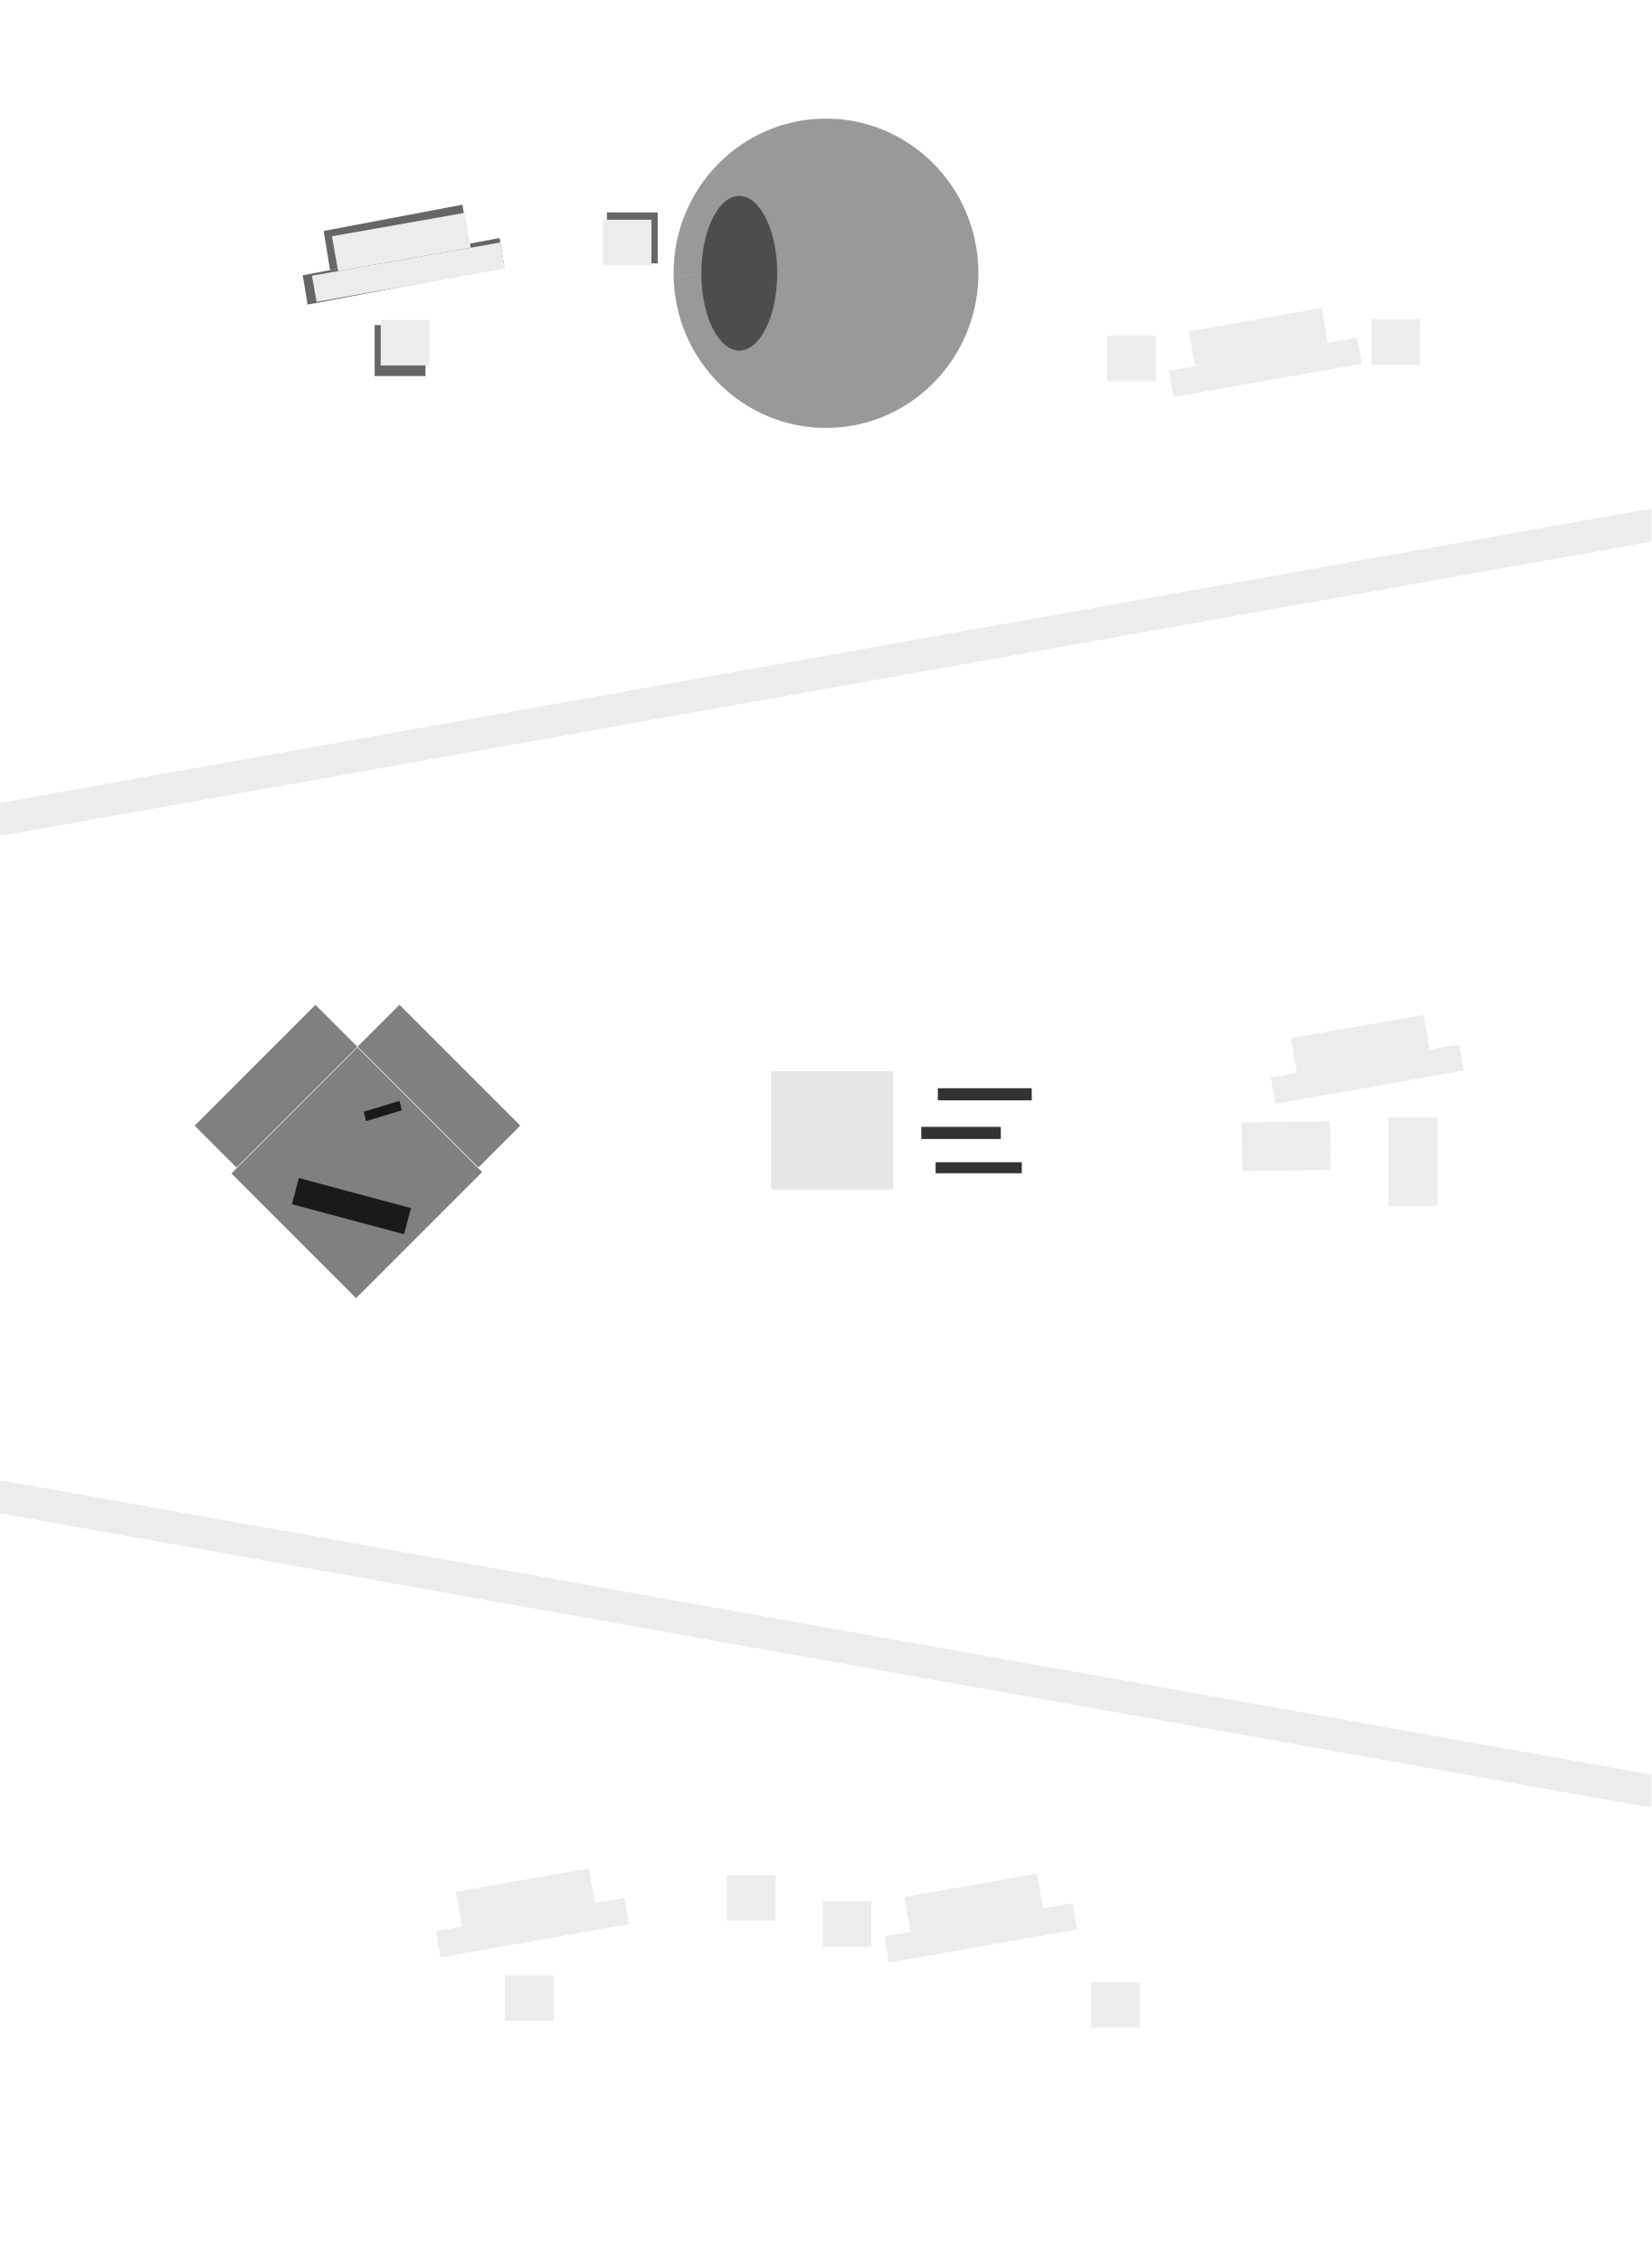
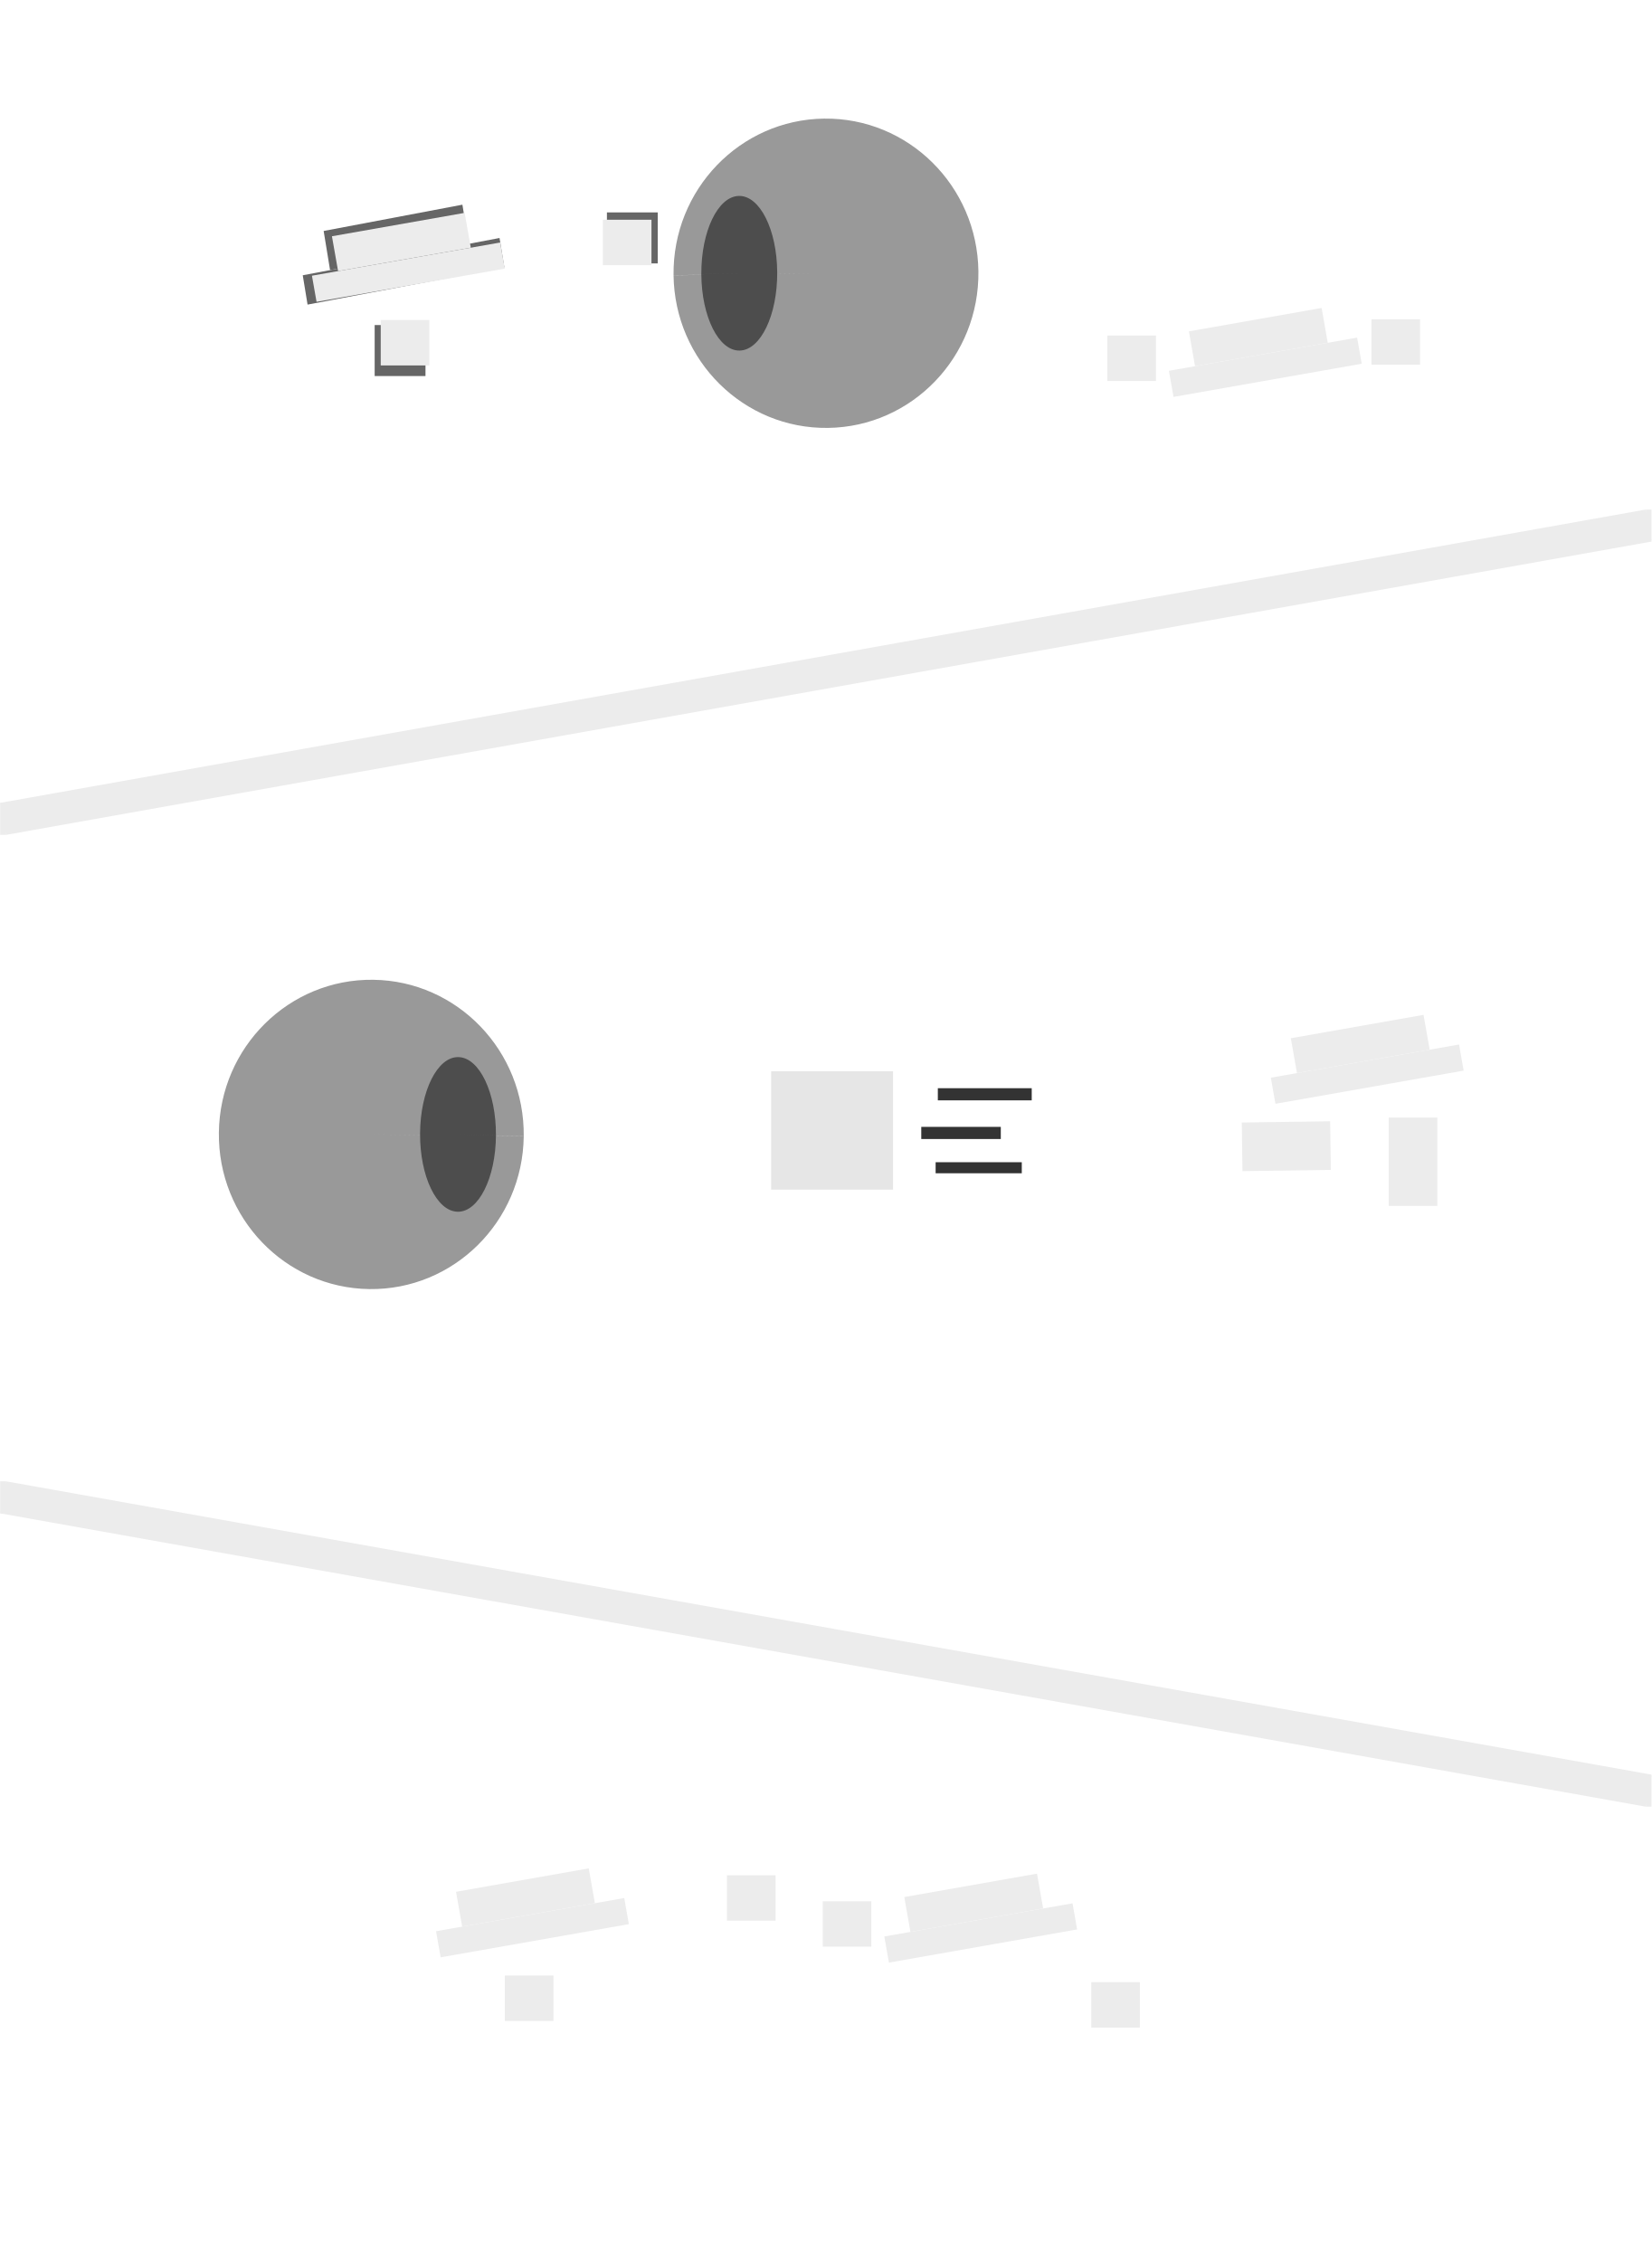
<svg xmlns="http://www.w3.org/2000/svg" width="260" height="356" viewBox="0 0 68.792 94.192" version="1.1" id="svg1">
  <defs id="defs1" />
  <g id="layer1">
    <rect style="display:none;fill:#1a1a1a;stroke-width:0.265" id="rect1" width="68.787" height="94.216" x="0" y="0" />
    <g id="g43" transform="translate(10.37096,37.37893)">
      <g id="g33">
        <g id="g30">
          <rect style="fill:#ececec;stroke-width:0.265" id="rect29" width="2.024" height="3.68" x="47.464" y="9.157" />
          <rect style="fill:#ececec;stroke-width:0.265" id="rect30" width="2.024" height="3.68" x="9.945" y="-44.888" transform="rotate(89.19392)" />
        </g>
        <g id="g32" transform="rotate(-10,46.62477,8.727835)">
          <rect style="fill:#ececec;stroke-width:0.265" id="rect31" width="5.612" height="1.472" x="43.934" y="5.336" />
          <rect style="fill:#ececec;stroke-width:0.265" id="rect32" width="7.959" height="1.104" x="42.829" y="6.809" />
        </g>
      </g>
-       <g id="g37">
-         <rect style="fill:#808080;stroke-width:0.214" id="rect33" width="2.466" height="7.116" x="-1.276" y="7.584" ry="0" transform="matrix(-0.7071068,0.7071068,0.7071068,0.7071068,0,0)" />
-         <rect style="fill:#808080;stroke-width:0.214" id="rect34" width="2.466" height="7.116" x="5.113" y="1.2" ry="0" transform="rotate(45)" />
-         <rect style="fill:#808080;stroke-width:0.265" id="rect35" width="7.343" height="7.425" x="48.589" y="20.083" transform="rotate(45,43.26826,-40.04239)" />
-         <rect style="fill:#1a1a1a;stroke-width:0.09" id="rect36" width="1.556" height="0.404" x="2.605" y="9.938" transform="matrix(0.9568447,-0.2905999,0.2300607,0.9731763,0,0)" />
-         <rect style="fill:#1a1a1a;stroke-width:0.265" id="rect37" width="4.836" height="1.127" x="5.028" y="10.741" transform="rotate(15,-3.946747e-6,5.9204344e-7)" />
-       </g>
      <g id="g42">
        <rect style="fill:#e6e6e6;stroke-width:0.162" id="rect38" width="5.075" height="4.928" x="21.744" y="7.231" />
        <g id="g41">
          <rect style="fill:#333333;stroke-width:0.265" id="rect39" width="3.91" height="0.506" x="39.057" y="45.314" transform="translate(-10.37148,-37.37893)" />
          <rect style="fill:#333333;stroke-width:0.265" id="rect40" width="3.312" height="0.506" x="38.367" y="46.924" transform="translate(-10.37148,-37.37893)" />
          <rect style="fill:#333333;stroke-width:0.265" id="rect41" width="3.588" height="0.46" x="38.965" y="48.396" transform="translate(-10.37148,-37.37893)" />
        </g>
+       </g>
+       <g id="g2-8" transform="matrix(-1,0,0,1,46.64784,12.87486)">
+         <path style="fill:#999999;stroke-width:0.508" id="path29-8" d="m 35.208,-2.935 a 6.349,6.441 0 0 1 6.268,-6.52 6.349,6.441 0 0 1 6.428,6.358 6.349,6.441 0 0 1 -6.266,6.522 6.349,6.441 0 0 1 -6.43,-6.356 l 6.348,-0.084 z" />
+         <path style="fill:#4d4d4d;stroke-width:0.179" id="path24-2" d="m 36.365,-2.975 a 1.58,3.22 0 0 1 1.56,-3.26 1.58,3.22 0 0 1 1.6,3.179 A 1.58,3.22 0 0 1 37.965,0.204 1.58,3.22 0 0 1 36.365,-2.974 l 1.58,-0.042 z" />
      </g>
    </g>
    <g id="g8" transform="translate(-5.2334809e-4)">
      <g id="g6" transform="matrix(1,0,0,-1,-2.1782692e-7,94.86173)">
        <rect style="fill:#ececec;stroke-width:0.28" id="rect4" width="69.615" height="1.355" x="-5.46" y="31.352" ry="0" transform="matrix(0.9844859,-0.1754638,0.1718502,0.9851231,0,0)" />
        <rect style="fill:#ececec;stroke-width:0.265" id="rect5" width="0.23" height="1.288" x="68.546" y="19.632" ry="0" rx="0" />
        <rect style="fill:#ececec;stroke-width:0.265" id="rect6" width="0.242" height="1.334" x="0.006" y="31.845" ry="0" rx="0" />
      </g>
      <g id="g4" transform="translate(0,1.5875)">
        <rect style="fill:#ececec;stroke-width:0.28" id="rect2" width="69.615" height="1.355" x="-5.46" y="31.352" ry="0" transform="matrix(0.9844859,-0.1754638,0.1718502,0.9851231,0,0)" />
        <rect style="fill:#ececec;stroke-width:0.265" id="rect3" width="0.23" height="1.288" x="68.546" y="19.632" ry="0" rx="0" />
        <rect style="fill:#ececec;stroke-width:0.265" id="rect3-8" width="0.242" height="1.334" x="0.006" y="31.845" ry="0" rx="0" />
      </g>
    </g>
    <g id="g25" transform="translate(-2.831753,-0.1740007)">
      <g id="g9" transform="translate(8.957873,8.117394)">
        <g id="g5" transform="translate(0,0.6505908)">
          <rect style="fill:#ececec;stroke-width:0.19" id="rect5-7" width="2.024" height="1.891" x="50.988" y="4.7" />
          <rect style="fill:#ececec;stroke-width:0.19" id="rect10" width="2.024" height="1.891" x="39.99" y="5.379" />
        </g>
        <g id="g7" transform="rotate(-10,46.62477,8.727835)">
          <rect style="fill:#ececec;stroke-width:0.265" id="rect8" width="5.612" height="1.472" x="43.934" y="5.336" />
          <rect style="fill:#ececec;stroke-width:0.265" id="rect9" width="7.959" height="1.104" x="42.829" y="6.809" />
        </g>
      </g>
      <g id="g9-7" transform="translate(-2.894536,73.31459)">
        <g id="g5-2" transform="translate(0,0.6505908)">
          <rect style="fill:#ececec;stroke-width:0.19" id="rect5-7-2" width="2.024" height="1.891" x="51.172" y="8.749" />
          <rect style="fill:#ececec;stroke-width:0.19" id="rect10-8" width="2.024" height="1.891" x="39.99" y="5.379" />
        </g>
        <g id="g7-2" transform="rotate(-10,46.62477,8.727835)">
          <rect style="fill:#ececec;stroke-width:0.265" id="rect8-8" width="5.612" height="1.472" x="43.934" y="5.336" />
          <rect style="fill:#ececec;stroke-width:0.265" id="rect9-9" width="7.959" height="1.104" x="42.829" y="6.809" />
        </g>
      </g>
      <g id="g24-1" transform="matrix(1.045551,0,0,1.123106,-29.05198,3.216331)" style="fill:#666666">
        <g id="g18-5" transform="translate(0,0.6505908)" style="fill:#666666">
          <rect style="fill:#666666;stroke-width:0.19" id="rect14-86" width="2.024" height="1.891" x="54.669" y="4.516" />
          <rect style="fill:#666666;stroke-width:0.19" id="rect16-1" width="2.024" height="1.891" x="45.418" y="8.692" />
        </g>
        <g id="g23-2" transform="rotate(-10,46.62477,8.727835)" style="fill:#666666">
          <rect style="fill:#666666;stroke-width:0.265" id="rect20-4" width="5.612" height="1.472" x="43.934" y="5.336" />
          <rect style="fill:#666666;stroke-width:0.265" id="rect23-2" width="7.959" height="1.104" x="42.829" y="6.809" />
        </g>
      </g>
      <g id="g24" transform="translate(-26.73057,4.157515)">
        <g id="g18" transform="translate(0,0.6505908)">
          <rect style="fill:#ececec;stroke-width:0.19" id="rect14" width="2.024" height="1.891" x="54.669" y="4.516" />
          <rect style="fill:#ececec;stroke-width:0.19" id="rect16" width="2.024" height="1.891" x="45.418" y="8.692" />
        </g>
        <g id="g23" transform="rotate(-10,46.62477,8.727835)">
          <rect style="fill:#ececec;stroke-width:0.265" id="rect20" width="5.612" height="1.472" x="43.934" y="5.336" />
          <rect style="fill:#ececec;stroke-width:0.265" id="rect23" width="7.959" height="1.104" x="42.829" y="6.809" />
        </g>
      </g>
      <g id="g24-0" transform="translate(-21.56284,73.09477)">
        <g id="g18-8" transform="translate(0,0.6505908)">
          <rect style="fill:#ececec;stroke-width:0.19" id="rect14-8" width="2.024" height="1.891" x="54.669" y="4.516" />
          <rect style="fill:#ececec;stroke-width:0.19" id="rect16-0" width="2.024" height="1.891" x="45.418" y="8.692" />
        </g>
        <g id="g23-6" transform="rotate(-10,46.62477,8.727835)">
          <rect style="fill:#ececec;stroke-width:0.265" id="rect20-8" width="5.612" height="1.472" x="43.934" y="5.336" />
          <rect style="fill:#ececec;stroke-width:0.265" id="rect23-1" width="7.959" height="1.104" x="42.829" y="6.809" />
        </g>
      </g>
      <g id="g2" transform="translate(-4.325997,14.56781)">
        <path style="fill:#999999;stroke-width:0.508" id="path29" d="m 35.208,-2.935 a 6.349,6.441 0 0 1 6.268,-6.52 6.349,6.441 0 0 1 6.428,6.358 6.349,6.441 0 0 1 -6.266,6.522 6.349,6.441 0 0 1 -6.43,-6.356 l 6.348,-0.084 z" />
        <path style="fill:#4d4d4d;stroke-width:0.179" id="path24" d="m 36.365,-2.975 a 1.58,3.22 0 0 1 1.56,-3.26 1.58,3.22 0 0 1 1.6,3.179 A 1.58,3.22 0 0 1 37.965,0.204 1.58,3.22 0 0 1 36.365,-2.974 l 1.58,-0.042 z" />
      </g>
    </g>
  </g>
</svg>
